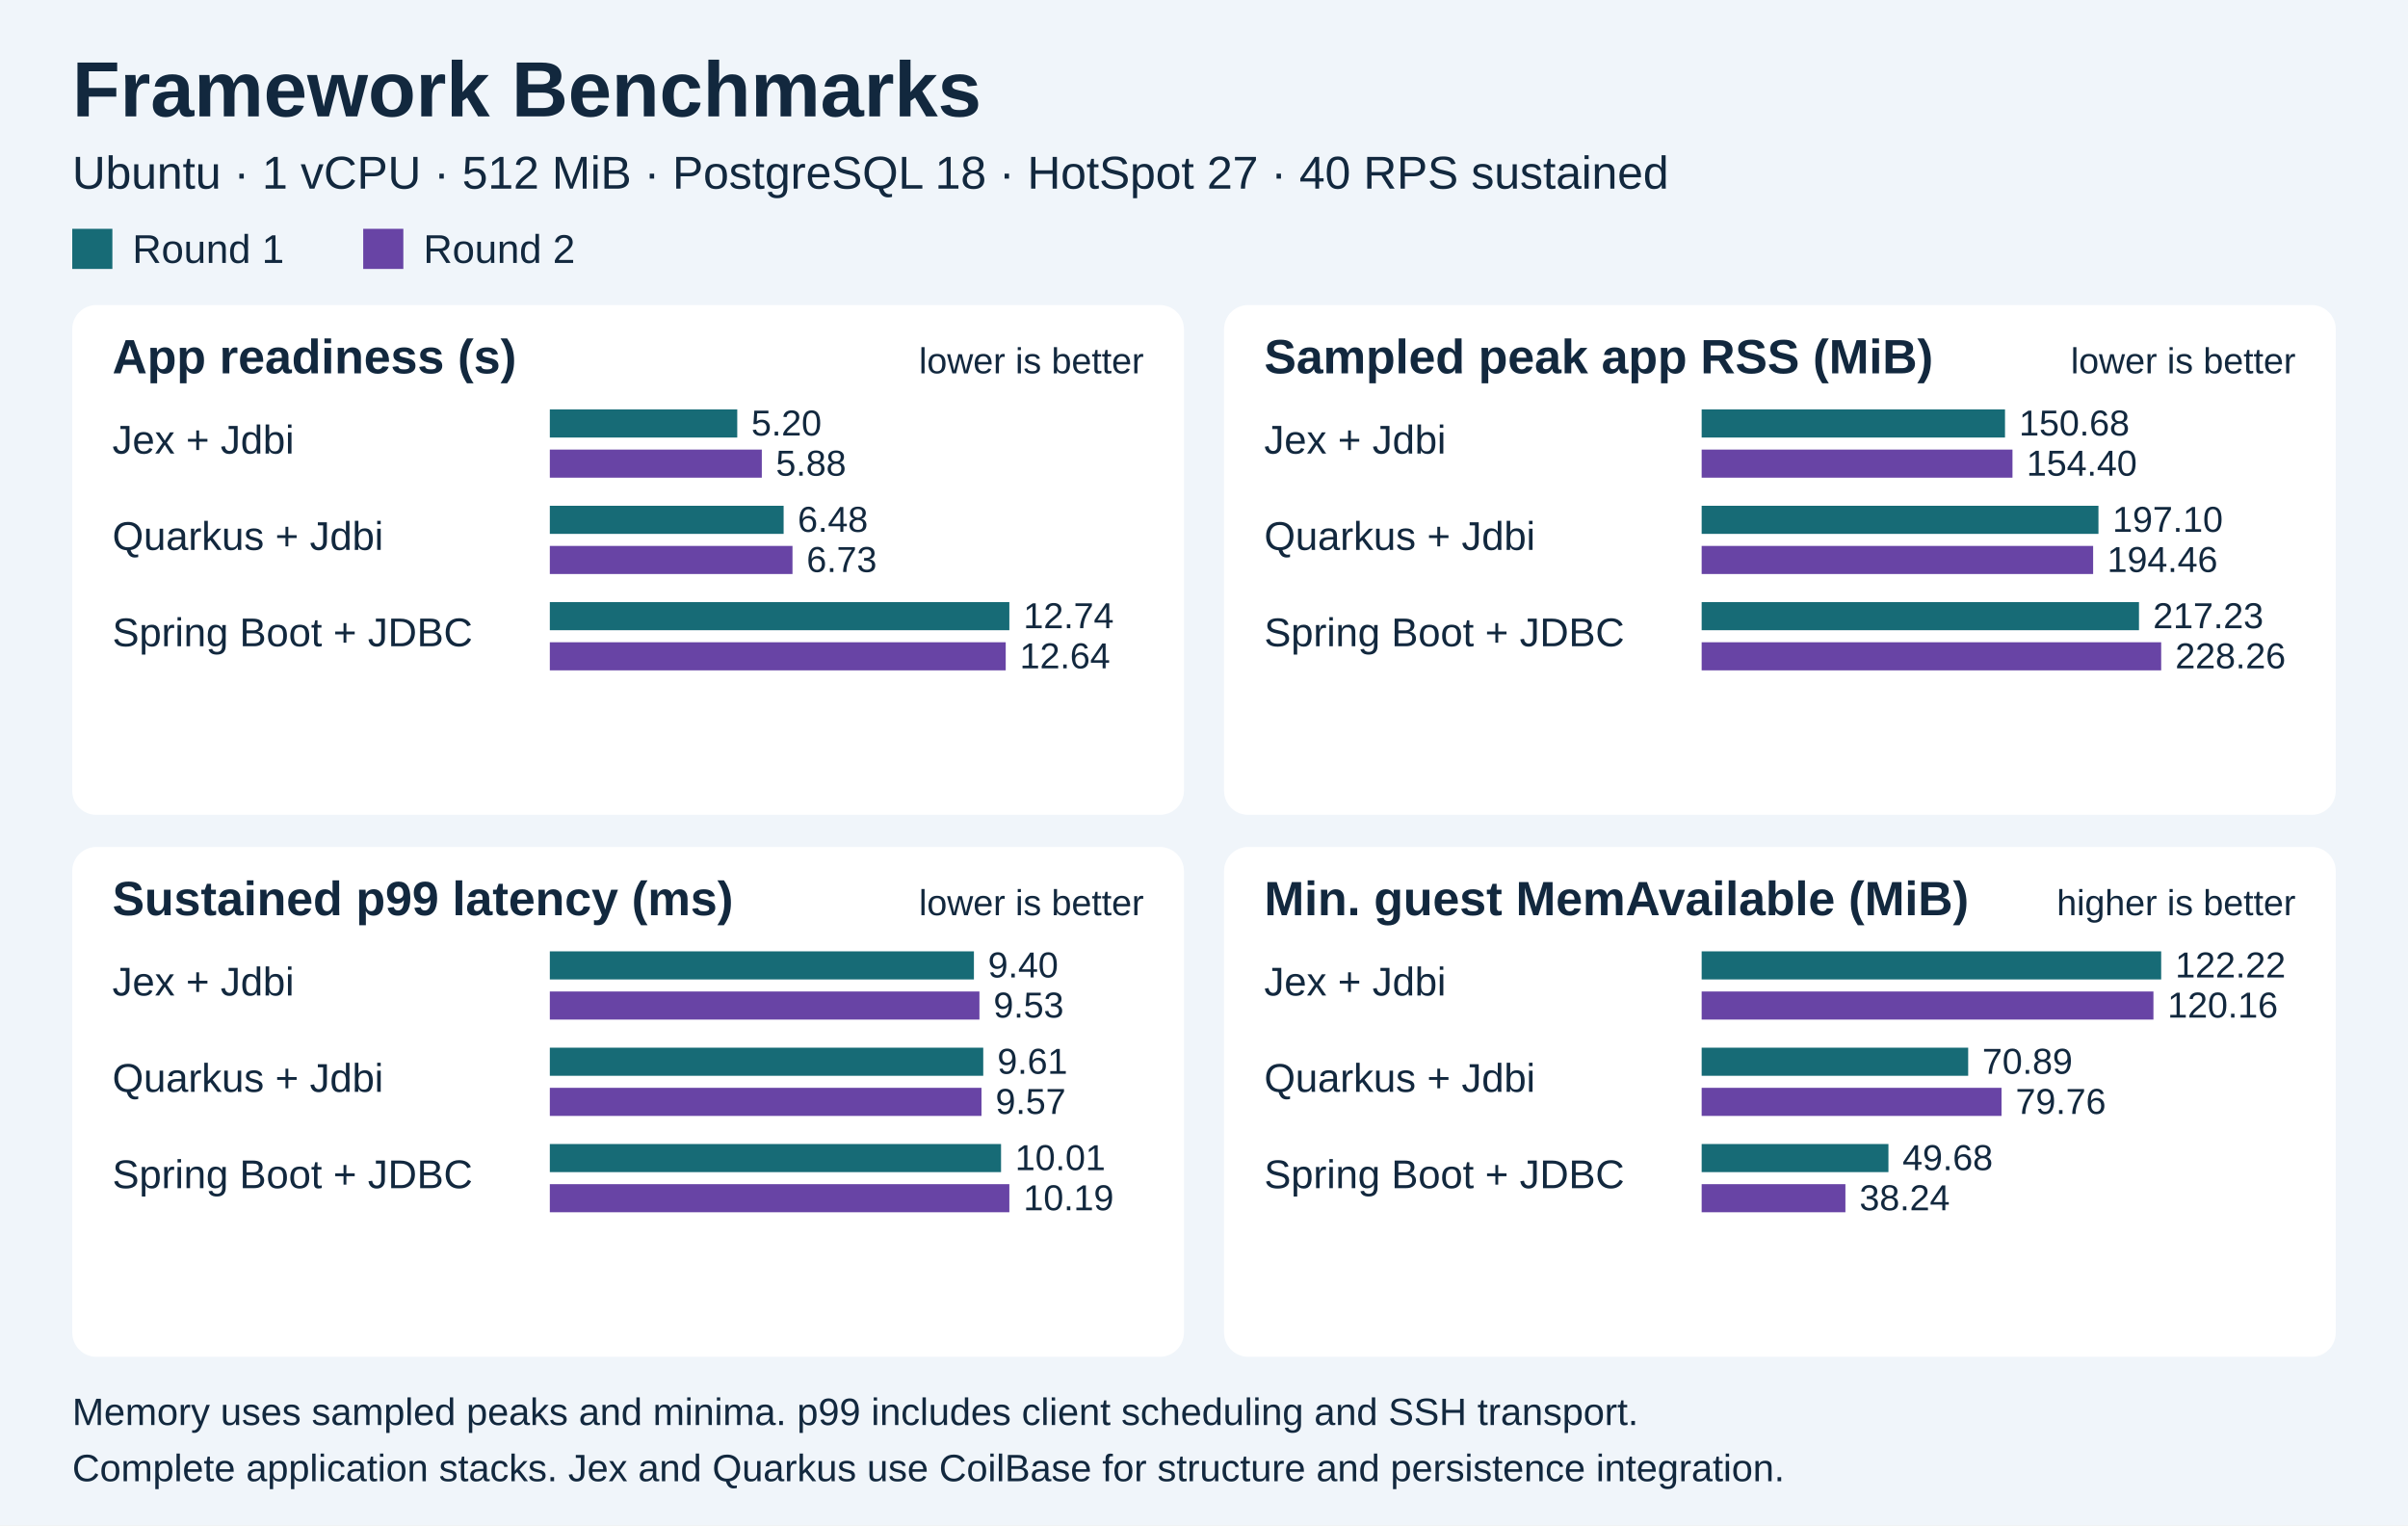
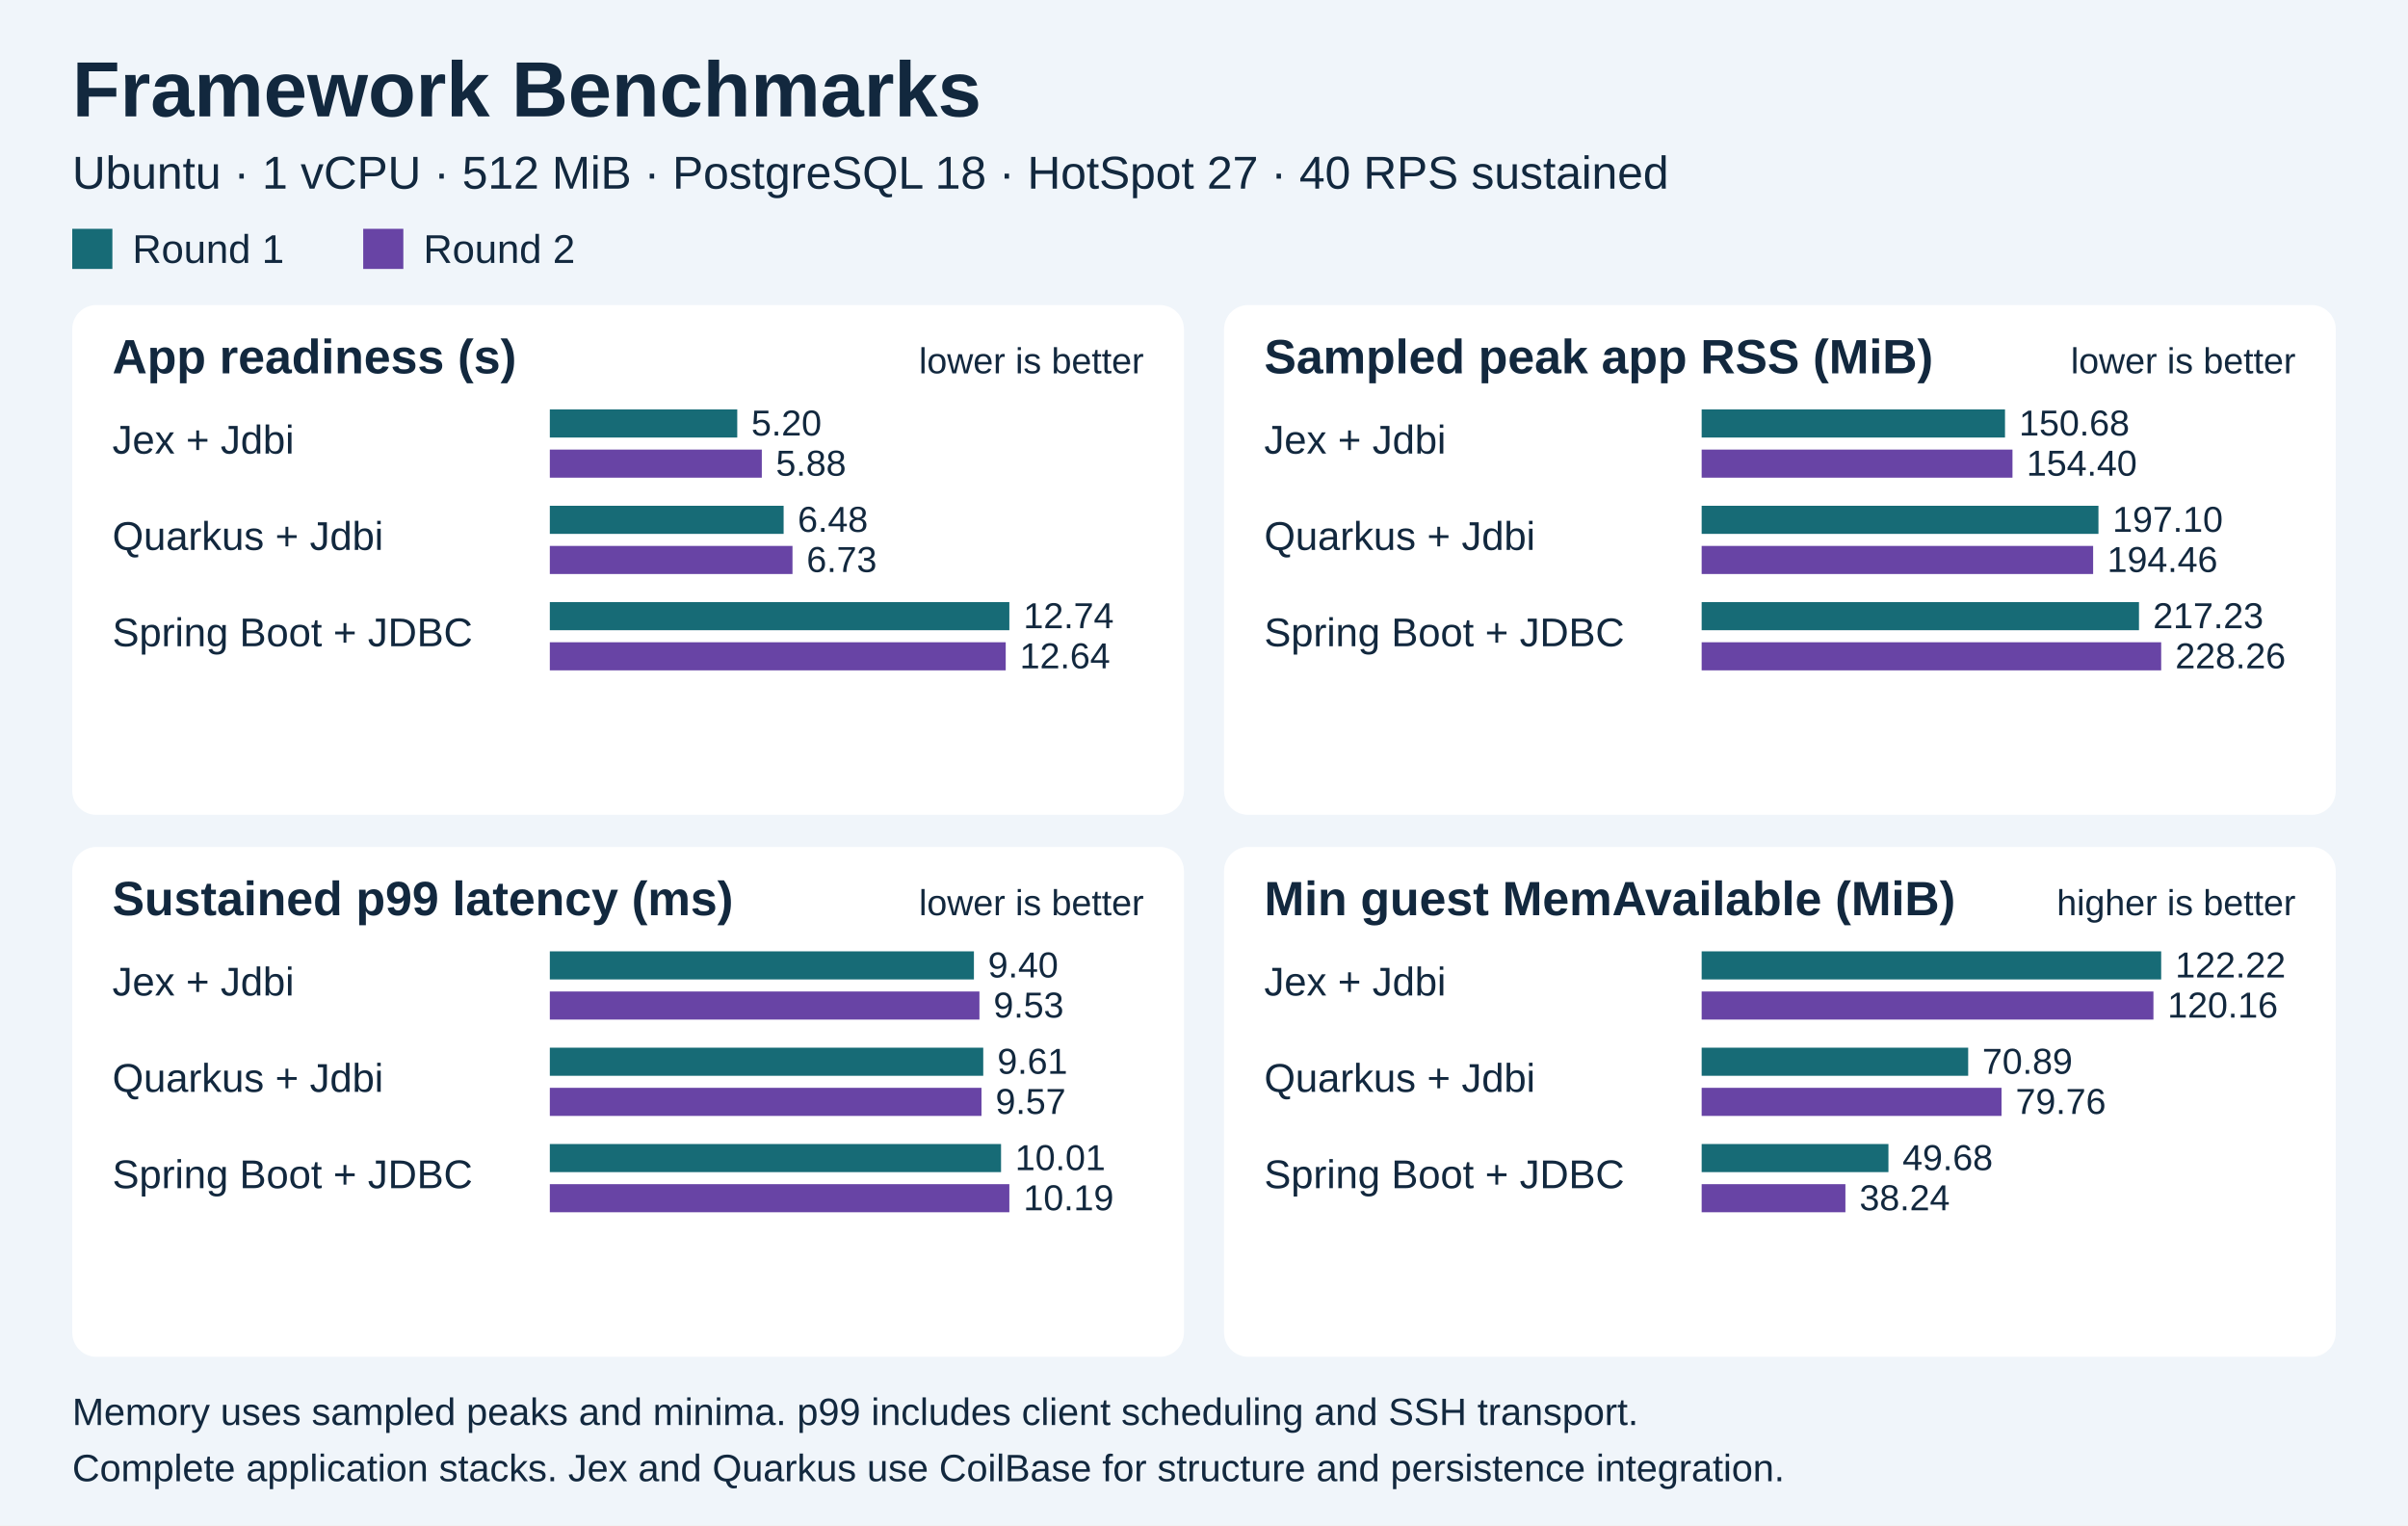
<svg xmlns="http://www.w3.org/2000/svg" viewBox="0 0 1200 760" role="img" aria-labelledby="title desc">
  <rect width="1200" height="760" fill="#f0f5fa" />
  <g font-family="Arial, Helvetica, sans-serif" fill="#12283e">
    <text x="36" y="58" font-size="39" font-weight="700">Framework Benchmarks</text>
    <text x="36" y="94" font-size="23">Ubuntu · 1 vCPU · 512 MiB · PostgreSQL 18 · HotSpot 27 · 40 RPS sustained</text>
    <rect x="36" y="114" width="20" height="20" fill="#176b76" />
    <text x="66" y="131" font-size="20">Round 1</text>
    <rect x="181" y="114" width="20" height="20" fill="#6844a5" />
    <text x="211" y="131" font-size="20">Round 2</text>
    <rect x="36" y="152" width="554" height="254" rx="12" fill="white" />
    <text x="56" y="186" font-size="24" font-weight="700">App readiness (s)</text>
    <text x="570" y="186" font-size="18" text-anchor="end">lower is better</text>
    <text x="56" y="226" font-size="20">Jex + Jdbi</text>
    <rect x="274" y="204" width="93.40" height="14" fill="#176b76" />
    <text x="374.40" y="217" font-size="18">5.20</text>
    <rect x="274" y="224" width="105.64" height="14" fill="#6844a5" />
    <text x="386.64" y="237" font-size="18">5.88</text>
    <text x="56" y="274" font-size="20">Quarkus + Jdbi</text>
    <rect x="274" y="252" width="116.51" height="14" fill="#176b76" />
    <text x="397.51" y="265" font-size="18">6.48</text>
    <rect x="274" y="272" width="120.93" height="14" fill="#6844a5" />
    <text x="401.93" y="285" font-size="18">6.73</text>
    <text x="56" y="322" font-size="20">Spring Boot + JDBC</text>
    <rect x="274" y="300" width="229.00" height="14" fill="#176b76" />
    <text x="510.00" y="313" font-size="18">12.74</text>
    <rect x="274" y="320" width="227.19" height="14" fill="#6844a5" />
    <text x="508.19" y="333" font-size="18">12.64</text>
    <rect x="610" y="152" width="554" height="254" rx="12" fill="white" />
    <text x="630" y="186" font-size="24" font-weight="700">Sampled peak app RSS (MiB)</text>
    <text x="1144" y="186" font-size="18" text-anchor="end">lower is better</text>
    <text x="630" y="226" font-size="20">Jex + Jdbi</text>
    <rect x="848" y="204" width="151.17" height="14" fill="#176b76" />
    <text x="1006.17" y="217" font-size="18">150.68</text>
    <rect x="848" y="224" width="154.90" height="14" fill="#6844a5" />
    <text x="1009.90" y="237" font-size="18">154.40</text>
    <text x="630" y="274" font-size="20">Quarkus + Jdbi</text>
    <rect x="848" y="252" width="197.74" height="14" fill="#176b76" />
    <text x="1052.74" y="265" font-size="18">197.10</text>
    <rect x="848" y="272" width="195.09" height="14" fill="#6844a5" />
    <text x="1050.09" y="285" font-size="18">194.46</text>
    <text x="630" y="322" font-size="20">Spring Boot + JDBC</text>
    <rect x="848" y="300" width="217.94" height="14" fill="#176b76" />
    <text x="1072.94" y="313" font-size="18">217.23</text>
    <rect x="848" y="320" width="229.00" height="14" fill="#6844a5" />
    <text x="1084.00" y="333" font-size="18">228.26</text>
    <rect x="36" y="422" width="554" height="254" rx="12" fill="white" />
    <text x="56" y="456" font-size="24" font-weight="700">Sustained p99 latency (ms)</text>
    <text x="570" y="456" font-size="18" text-anchor="end">lower is better</text>
    <text x="56" y="496" font-size="20">Jex + Jdbi</text>
    <rect x="274" y="474" width="211.34" height="14" fill="#176b76" />
    <text x="492.34" y="487" font-size="18">9.40</text>
    <rect x="274" y="494" width="214.09" height="14" fill="#6844a5" />
    <text x="495.09" y="507" font-size="18">9.53</text>
    <text x="56" y="544" font-size="20">Quarkus + Jdbi</text>
    <rect x="274" y="522" width="215.99" height="14" fill="#176b76" />
    <text x="496.99" y="535" font-size="18">9.61</text>
    <rect x="274" y="542" width="215.11" height="14" fill="#6844a5" />
    <text x="496.11" y="555" font-size="18">9.57</text>
    <text x="56" y="592" font-size="20">Spring Boot + JDBC</text>
    <rect x="274" y="570" width="224.86" height="14" fill="#176b76" />
    <text x="505.86" y="583" font-size="18">10.01</text>
    <rect x="274" y="590" width="229.00" height="14" fill="#6844a5" />
    <text x="510.00" y="603" font-size="18">10.19</text>
    <rect x="610" y="422" width="554" height="254" rx="12" fill="white" />
-     <text x="630" y="456" font-size="24" font-weight="700">Min. guest MemAvailable (MiB)</text>
+     <text x="630" y="456" font-size="24" font-weight="700">Min guest MemAvailable (MiB)</text>
    <text x="1144" y="456" font-size="18" text-anchor="end">higher is better</text>
    <text x="630" y="496" font-size="20">Jex + Jdbi</text>
    <rect x="848" y="474" width="229.00" height="14" fill="#176b76" />
    <text x="1084.00" y="487" font-size="18">122.22</text>
    <rect x="848" y="494" width="225.14" height="14" fill="#6844a5" />
    <text x="1080.14" y="507" font-size="18">120.16</text>
    <text x="630" y="544" font-size="20">Quarkus + Jdbi</text>
    <rect x="848" y="522" width="132.82" height="14" fill="#176b76" />
    <text x="987.82" y="535" font-size="18">70.89</text>
    <rect x="848" y="542" width="149.44" height="14" fill="#6844a5" />
    <text x="1004.44" y="555" font-size="18">79.76</text>
    <text x="630" y="592" font-size="20">Spring Boot + JDBC</text>
    <rect x="848" y="570" width="93.08" height="14" fill="#176b76" />
    <text x="948.08" y="583" font-size="18">49.68</text>
    <rect x="848" y="590" width="71.64" height="14" fill="#6844a5" />
    <text x="926.64" y="603" font-size="18">38.24</text>
    <text x="36" y="710" font-size="19">Memory uses sampled peaks and minima. p99 includes client scheduling and SSH transport.</text>
    <text x="36" y="738" font-size="19">Complete application stacks. Jex and Quarkus use CoilBase for structure and persistence integration.</text>
  </g>
</svg>
